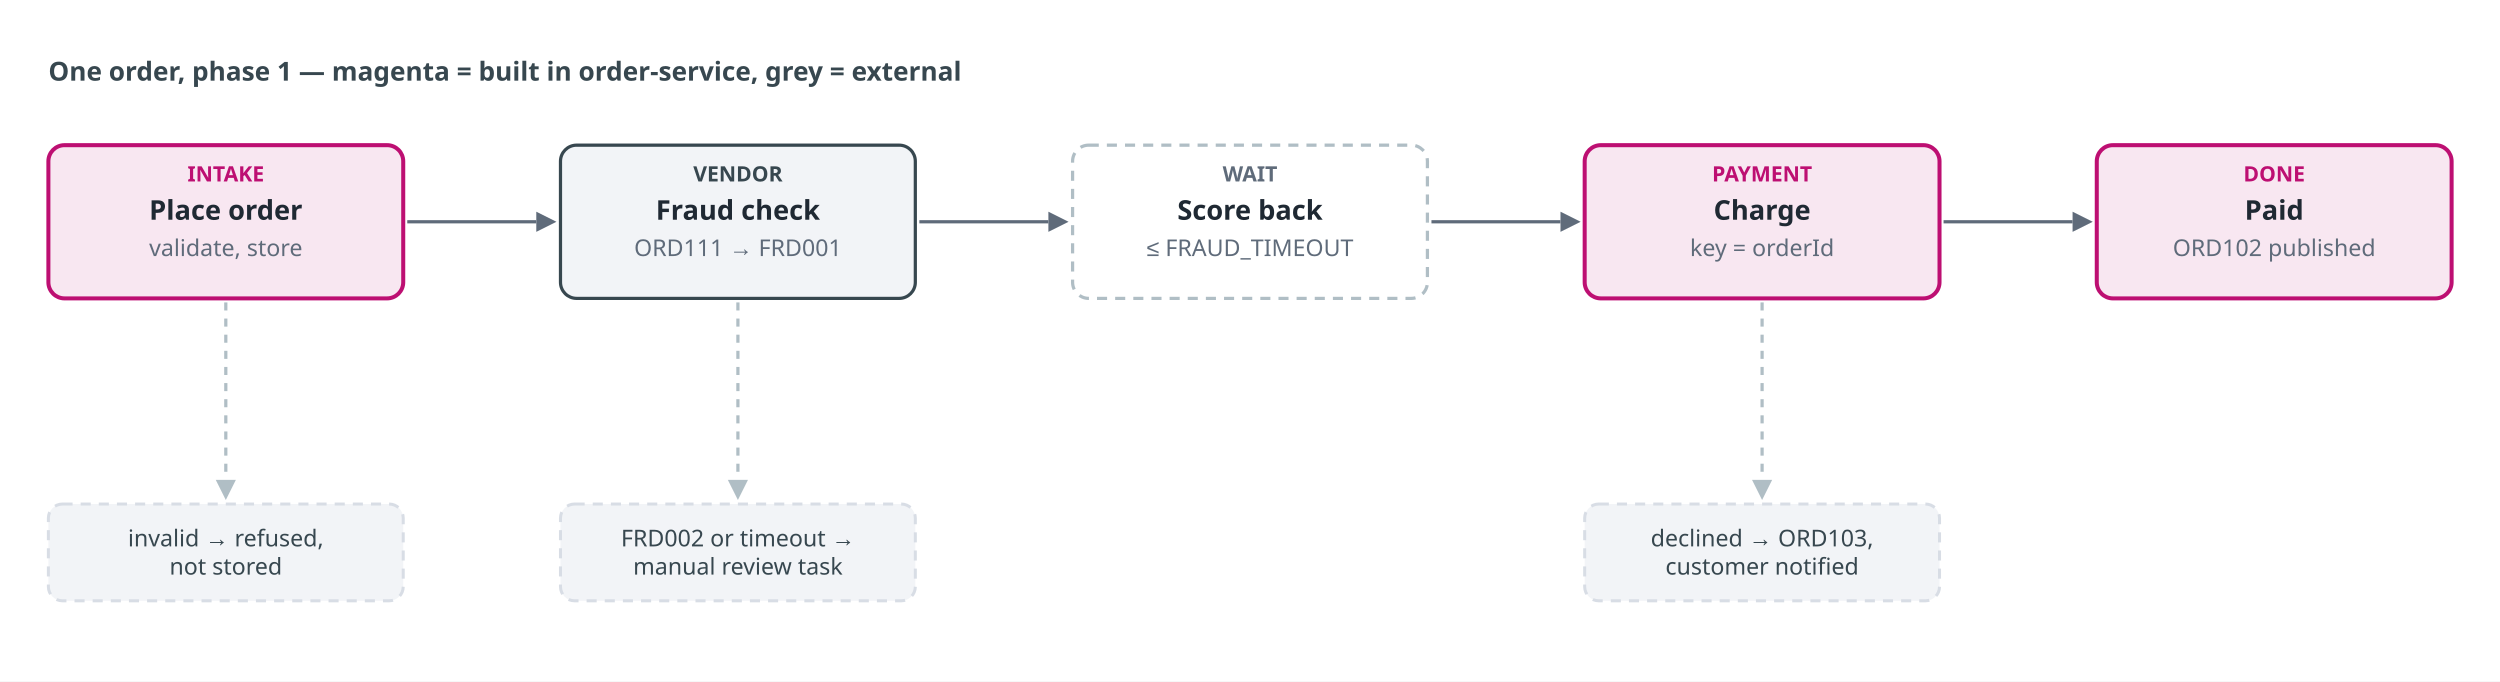
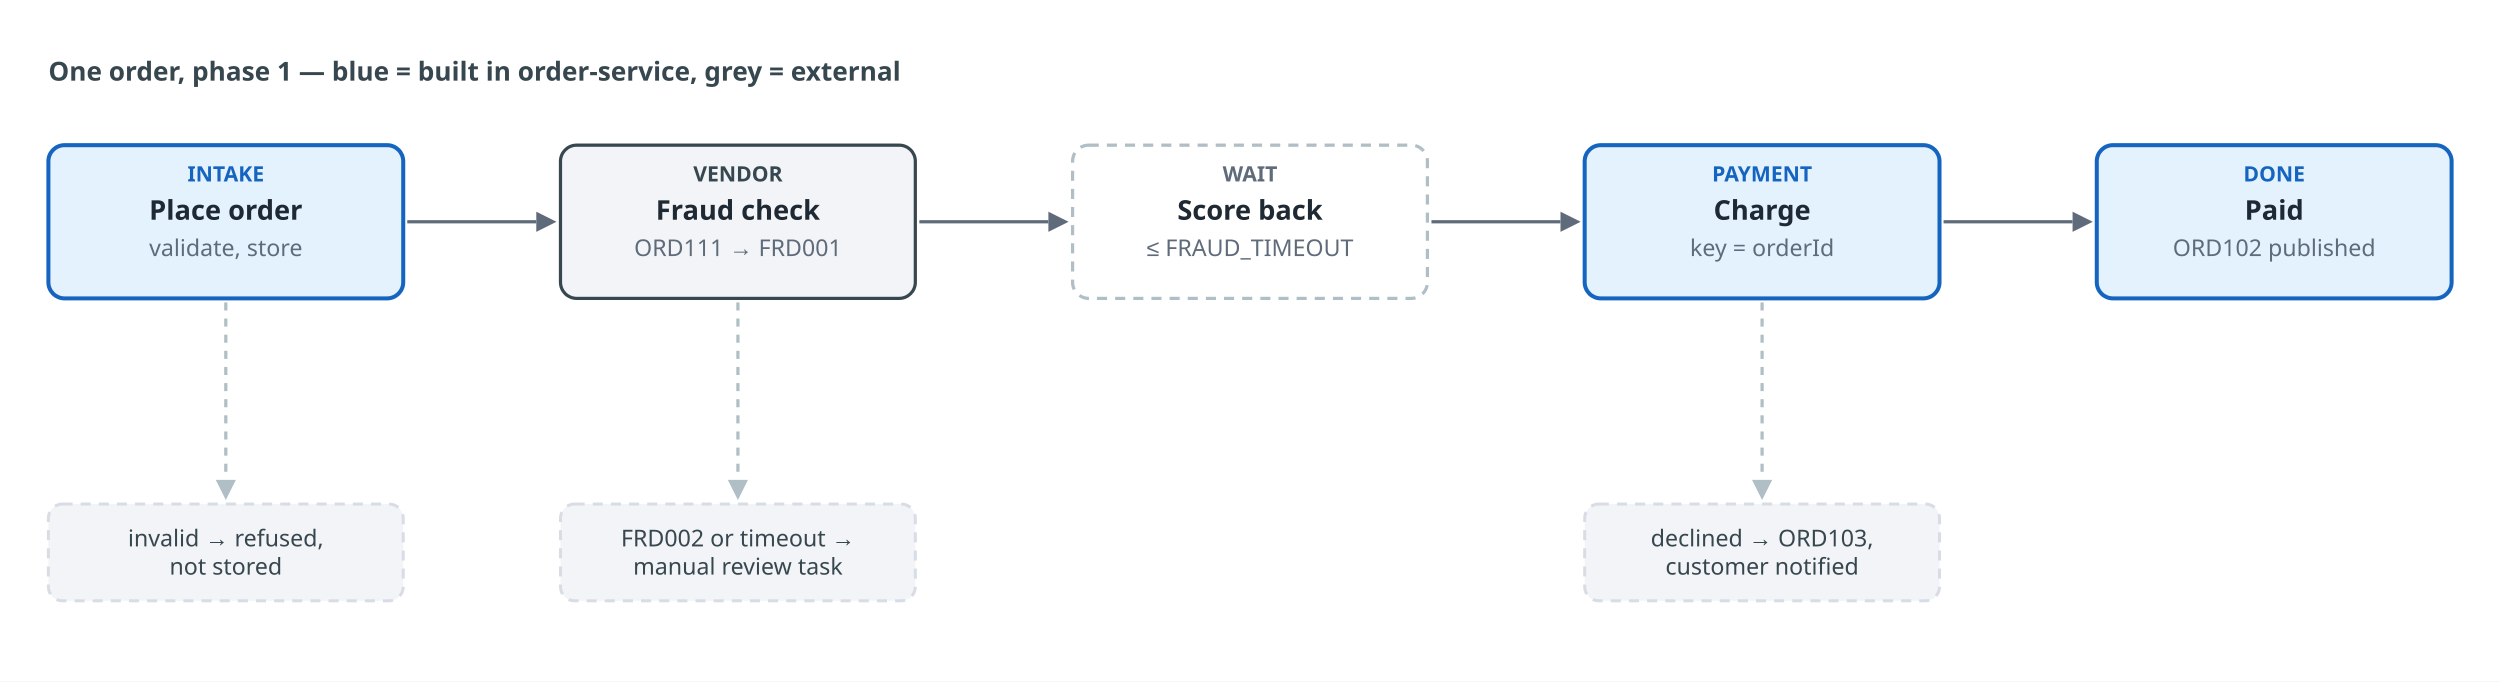
<svg xmlns="http://www.w3.org/2000/svg" viewBox="0 0 1240 338" width="1240" height="338" preserveAspectRatio="xMidYMid meet" font-family="'Noto Sans', Arial, Helvetica, sans-serif">
  <rect width="1240" height="338" fill="#FFFFFF" />
-   <text x="24" y="40" font-size="13" font-weight="bold" fill="#37474F">One order, phase 1 — magenta = built in order-service, grey = external</text>
-   <rect x="24.0" y="72.0" width="176" height="76" rx="8" fill="#F8E7F1" stroke="#BD0F72" stroke-width="2" />
-   <text x="112.0" y="90.0" font-size="10.5" font-weight="bold" fill="#BD0F72" text-anchor="middle">INTAKE</text>
+   <text x="24" y="40" font-size="13" font-weight="bold" fill="#37474F">One order, phase 1 — blue = built in order-service, grey = external</text>
+   <rect x="24.0" y="72.0" width="176" height="76" rx="8" fill="#E3F2FD" stroke="#1565C0" stroke-width="2" />
+   <text x="112.0" y="90.0" font-size="10.5" font-weight="bold" fill="#1565C0" text-anchor="middle">INTAKE</text>
  <text x="112.0" y="109.0" font-size="13.5" font-weight="bold" fill="#1F2933" text-anchor="middle">Place order</text>
  <text x="112.0" y="127.0" font-size="11.5" font-weight="normal" fill="#5F6B7A" text-anchor="middle">validate, store</text>
  <line x1="202.0" y1="110.0" x2="266.0" y2="110.0" stroke="#5F6B7A" stroke-width="1.6" />
  <polygon points="276.0,110.0 266.0,115.0 266.0,105.0" fill="#5F6B7A" />
  <rect x="24.0" y="250" width="176" height="48" rx="7" fill="#F2F4F7" stroke="#D8DDE5" stroke-width="1.5" stroke-dasharray="5 4" />
  <text x="112.0" y="271.0" font-size="11.5" font-weight="normal" fill="#37474F" text-anchor="middle">invalid → refused,</text>
  <text x="112.0" y="285.0" font-size="11.5" font-weight="normal" fill="#37474F" text-anchor="middle">not stored</text>
  <line x1="112.0" y1="150.0" x2="112.0" y2="238.0" stroke="#B0BEC5" stroke-width="1.6" stroke-dasharray="4 4" />
  <polygon points="112.0,248.0 107.0,238.0 117.0,238.0" fill="#B0BEC5" />
  <rect x="278.0" y="72.0" width="176" height="76" rx="8" fill="#F2F4F7" stroke="#37474F" stroke-width="1.6" />
  <text x="366.0" y="90.0" font-size="10.5" font-weight="bold" fill="#37474F" text-anchor="middle">VENDOR</text>
  <text x="366.0" y="109.0" font-size="13.5" font-weight="bold" fill="#1F2933" text-anchor="middle">Fraud check</text>
  <text x="366.0" y="127.0" font-size="11.5" font-weight="normal" fill="#5F6B7A" text-anchor="middle">ORD111 → FRD001</text>
  <line x1="456.0" y1="110.0" x2="520.0" y2="110.0" stroke="#5F6B7A" stroke-width="1.6" />
  <polygon points="530.0,110.0 520.0,115.0 520.0,105.0" fill="#5F6B7A" />
  <rect x="278.0" y="250" width="176" height="48" rx="7" fill="#F2F4F7" stroke="#D8DDE5" stroke-width="1.5" stroke-dasharray="5 4" />
  <text x="366.0" y="271.0" font-size="11.5" font-weight="normal" fill="#37474F" text-anchor="middle">FRD002 or timeout →</text>
  <text x="366.0" y="285.0" font-size="11.5" font-weight="normal" fill="#37474F" text-anchor="middle">manual review task</text>
  <line x1="366.0" y1="150.0" x2="366.0" y2="238.0" stroke="#B0BEC5" stroke-width="1.6" stroke-dasharray="4 4" />
  <polygon points="366.0,248.0 361.0,238.0 371.0,238.0" fill="#B0BEC5" />
  <rect x="532.0" y="72.0" width="176" height="76" rx="8" fill="#FFFFFF" stroke="#B0BEC5" stroke-width="1.6" stroke-dasharray="5 4" />
  <text x="620.0" y="90.0" font-size="10.5" font-weight="bold" fill="#5F6B7A" text-anchor="middle">WAIT</text>
  <text x="620.0" y="109.0" font-size="13.5" font-weight="bold" fill="#1F2933" text-anchor="middle">Score back</text>
  <text x="620.0" y="127.0" font-size="11.5" font-weight="normal" fill="#5F6B7A" text-anchor="middle">≤ FRAUD_TIMEOUT</text>
  <line x1="710.0" y1="110.0" x2="774.0" y2="110.0" stroke="#5F6B7A" stroke-width="1.6" />
  <polygon points="784.0,110.0 774.0,115.0 774.0,105.0" fill="#5F6B7A" />
-   <rect x="786.0" y="72.0" width="176" height="76" rx="8" fill="#F8E7F1" stroke="#BD0F72" stroke-width="2" />
-   <text x="874.0" y="90.0" font-size="10.5" font-weight="bold" fill="#BD0F72" text-anchor="middle">PAYMENT</text>
+   <rect x="786.0" y="72.0" width="176" height="76" rx="8" fill="#E3F2FD" stroke="#1565C0" stroke-width="2" />
+   <text x="874.0" y="90.0" font-size="10.5" font-weight="bold" fill="#1565C0" text-anchor="middle">PAYMENT</text>
  <text x="874.0" y="109.0" font-size="13.5" font-weight="bold" fill="#1F2933" text-anchor="middle">Charge</text>
  <text x="874.0" y="127.0" font-size="11.5" font-weight="normal" fill="#5F6B7A" text-anchor="middle">key = orderId</text>
  <line x1="964.0" y1="110.0" x2="1028.0" y2="110.0" stroke="#5F6B7A" stroke-width="1.6" />
  <polygon points="1038.0,110.0 1028.0,115.0 1028.0,105.0" fill="#5F6B7A" />
  <rect x="786.0" y="250" width="176" height="48" rx="7" fill="#F2F4F7" stroke="#D8DDE5" stroke-width="1.5" stroke-dasharray="5 4" />
  <text x="874.0" y="271.0" font-size="11.5" font-weight="normal" fill="#37474F" text-anchor="middle">declined → ORD103,</text>
  <text x="874.0" y="285.0" font-size="11.5" font-weight="normal" fill="#37474F" text-anchor="middle">customer notified</text>
  <line x1="874.0" y1="150.0" x2="874.0" y2="238.0" stroke="#B0BEC5" stroke-width="1.6" stroke-dasharray="4 4" />
  <polygon points="874.0,248.0 869.0,238.0 879.0,238.0" fill="#B0BEC5" />
-   <rect x="1040.0" y="72.0" width="176" height="76" rx="8" fill="#F8E7F1" stroke="#BD0F72" stroke-width="2" />
-   <text x="1128.0" y="90.0" font-size="10.5" font-weight="bold" fill="#BD0F72" text-anchor="middle">DONE</text>
+   <rect x="1040.0" y="72.0" width="176" height="76" rx="8" fill="#E3F2FD" stroke="#1565C0" stroke-width="2" />
+   <text x="1128.0" y="90.0" font-size="10.5" font-weight="bold" fill="#1565C0" text-anchor="middle">DONE</text>
  <text x="1128.0" y="109.0" font-size="13.5" font-weight="bold" fill="#1F2933" text-anchor="middle">Paid</text>
  <text x="1128.0" y="127.0" font-size="11.5" font-weight="normal" fill="#5F6B7A" text-anchor="middle">ORD102 published</text>
</svg>
